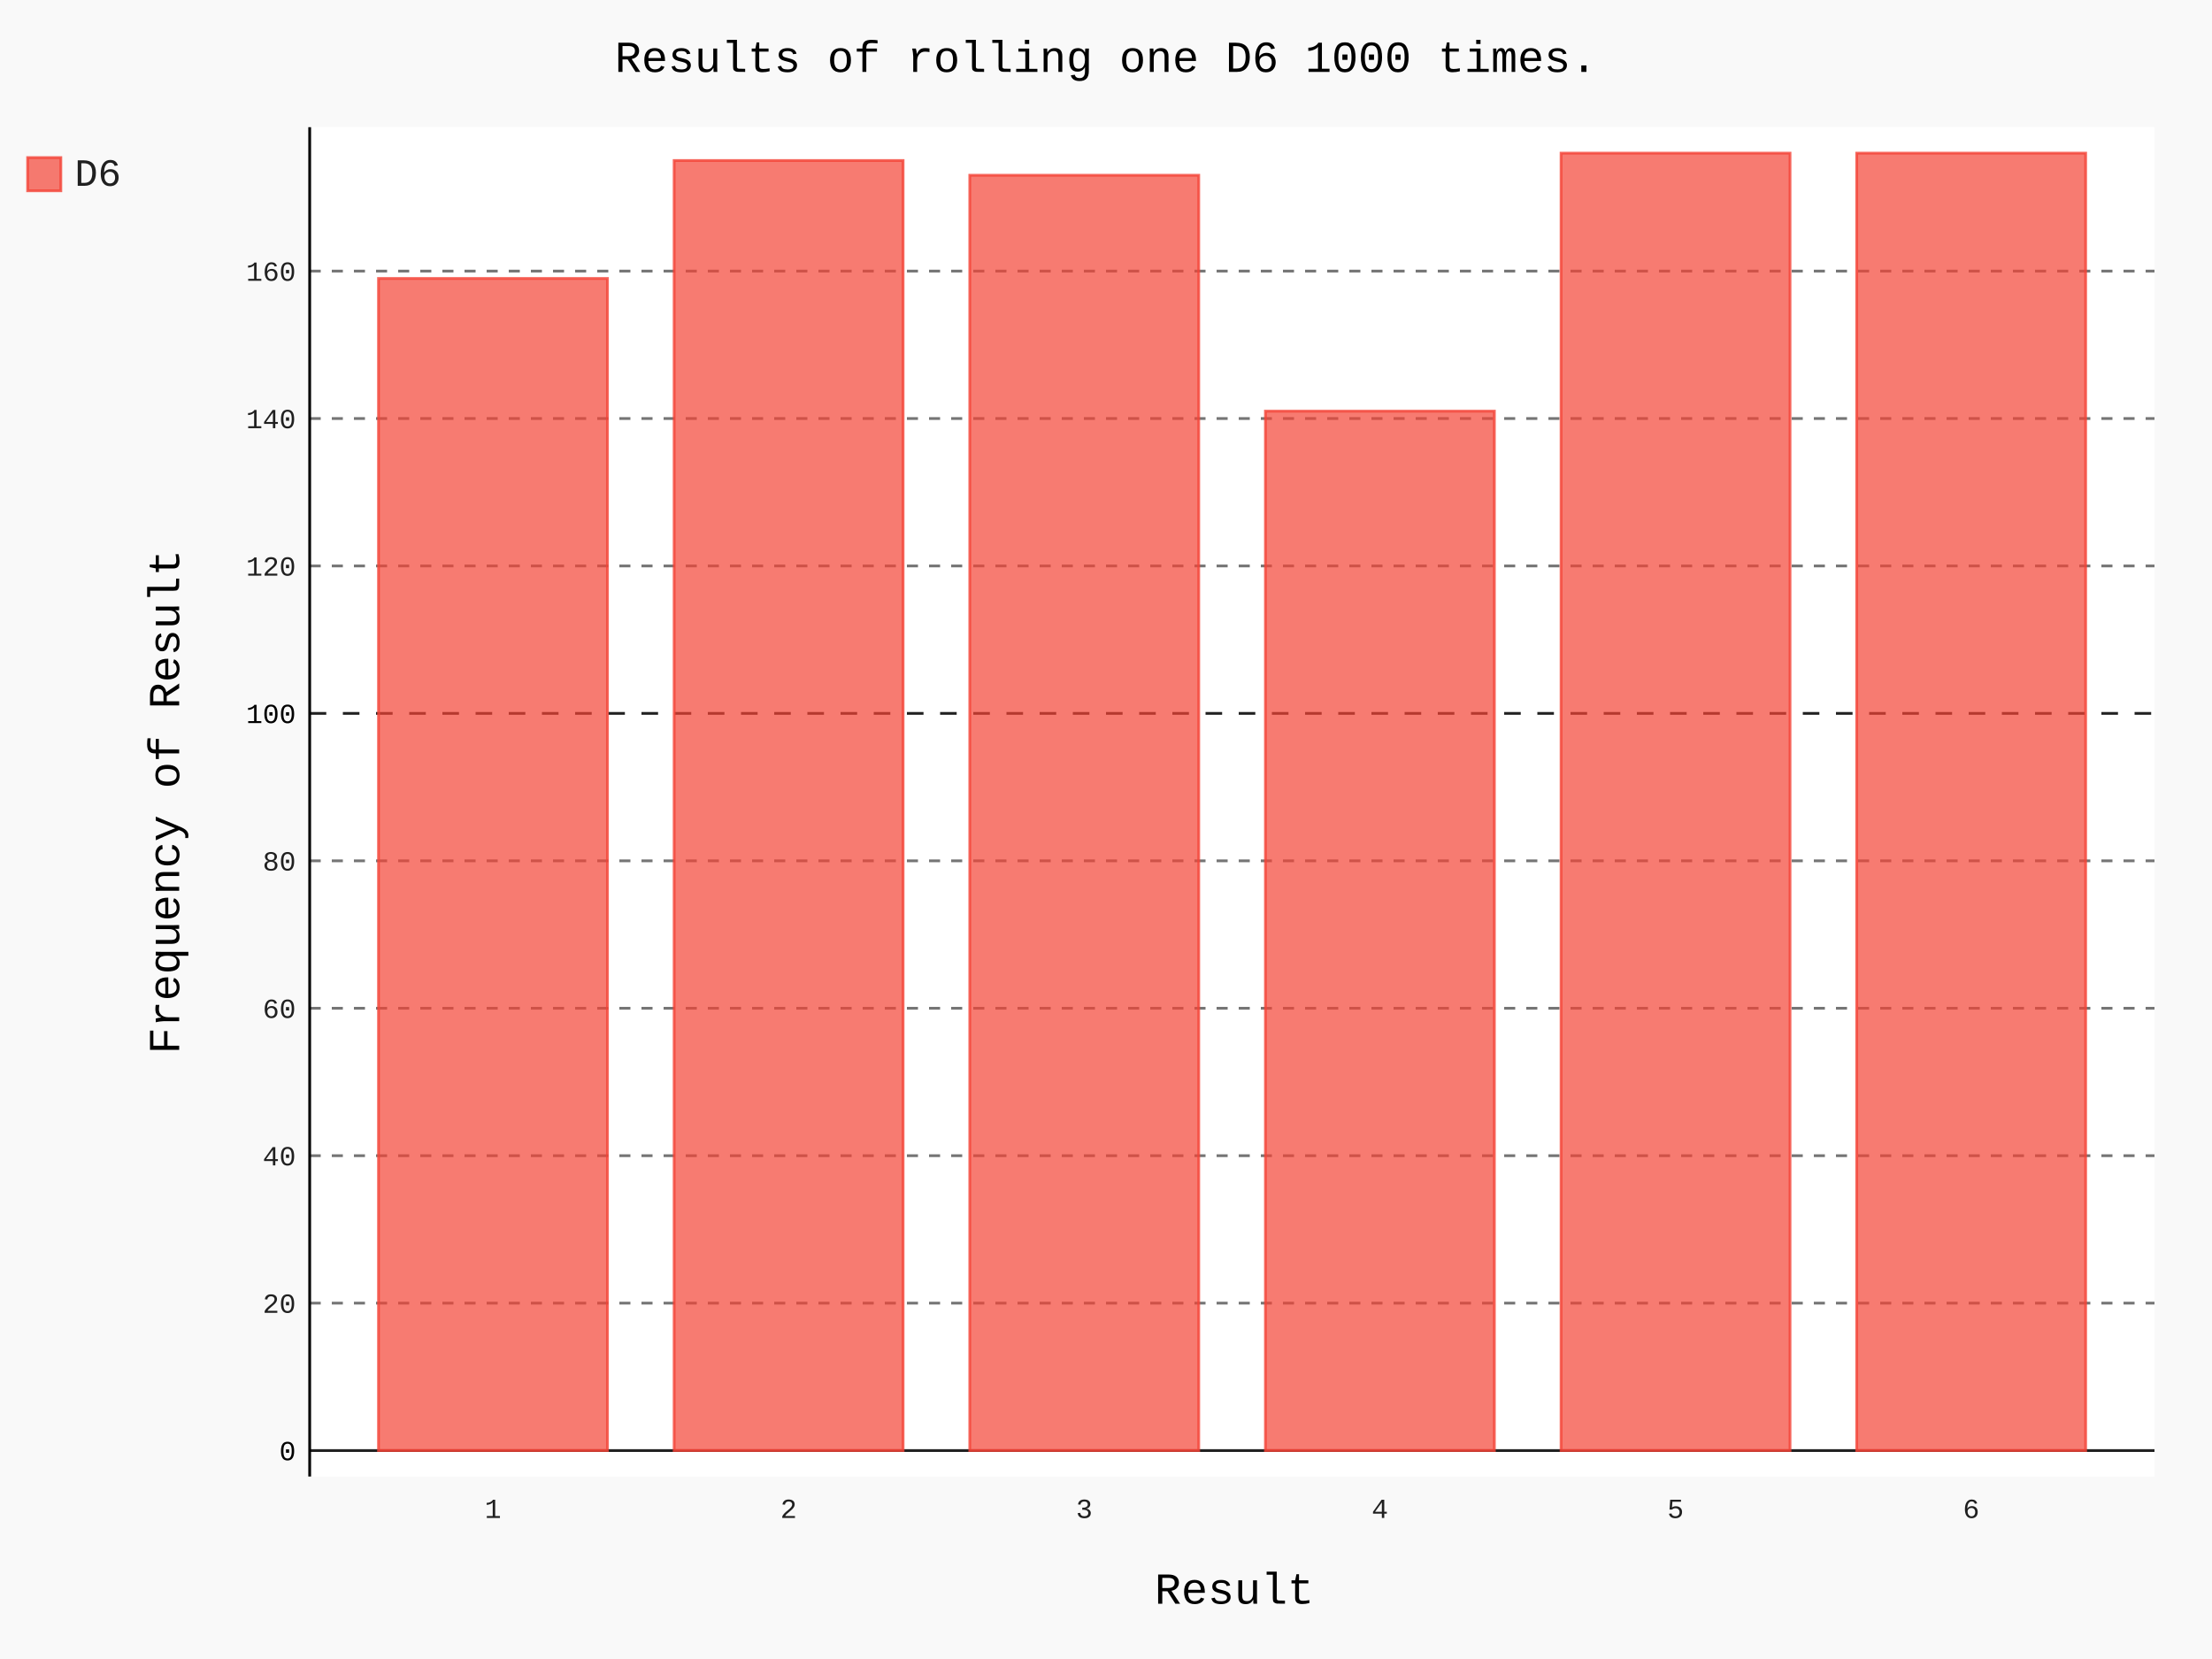
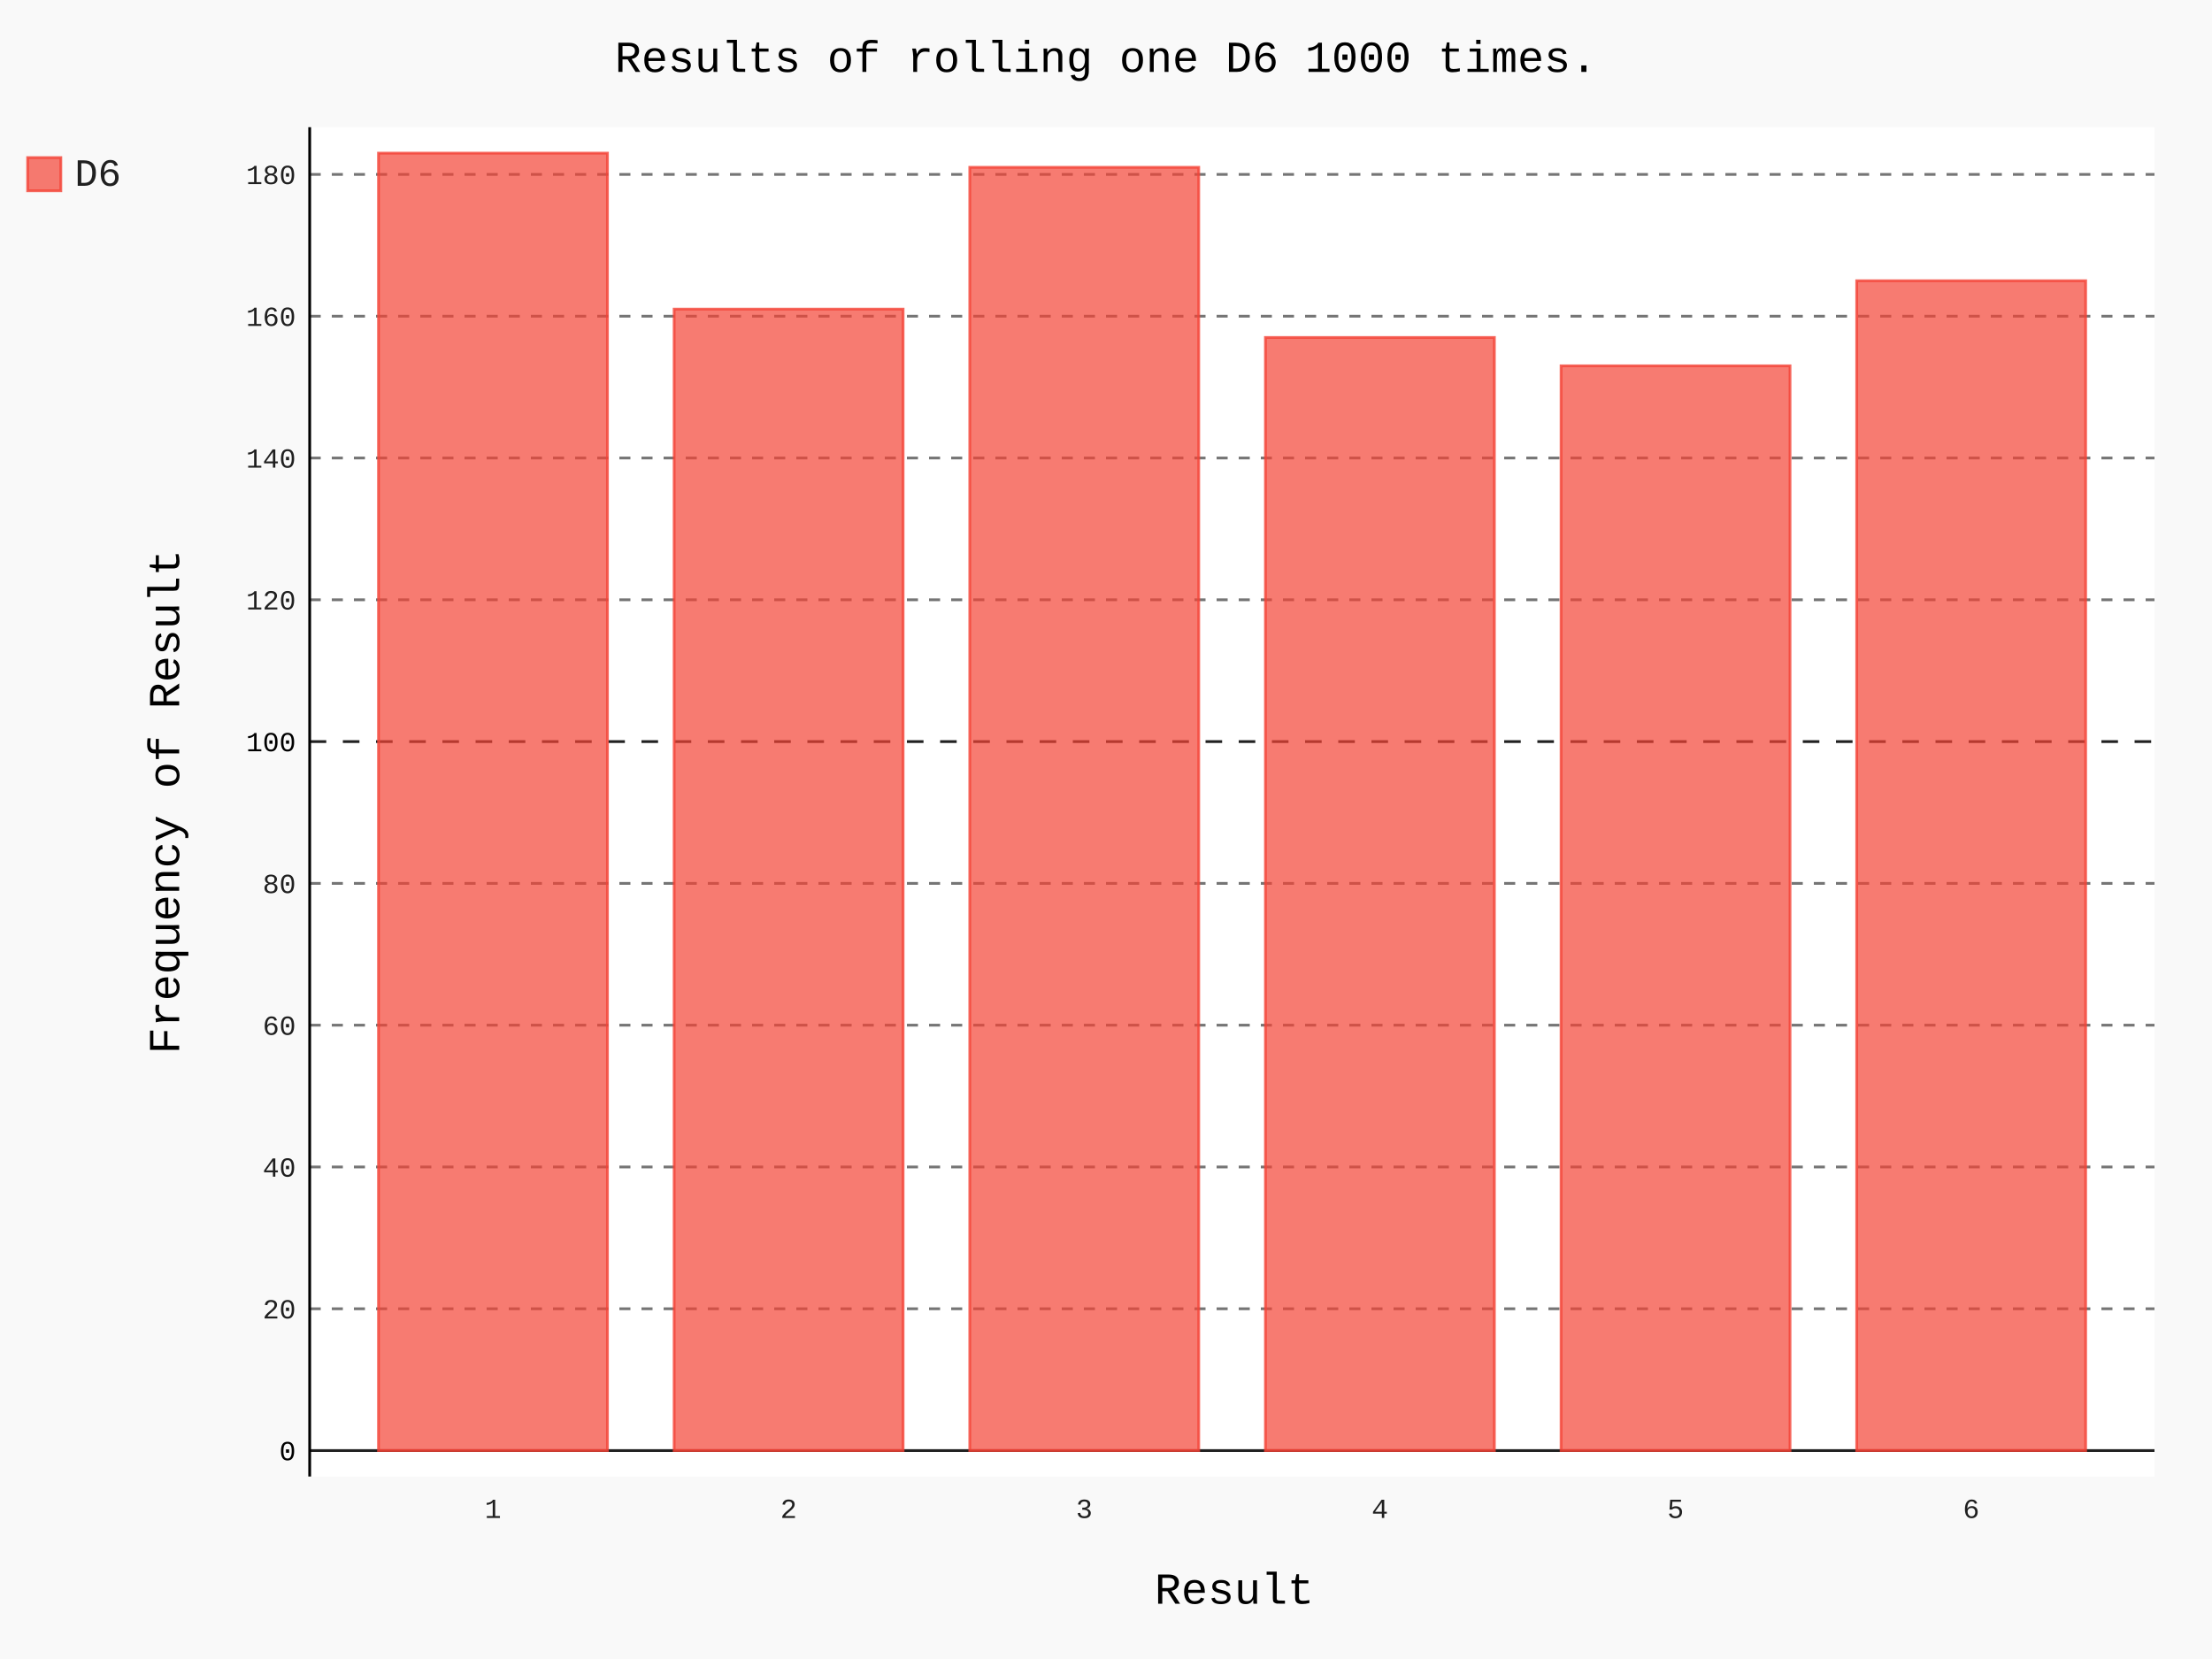
- <svg xmlns="http://www.w3.org/2000/svg" class="pygal-chart" id="chart-76589153-09db-47a6-ab8a-cdb95d30eb75" viewBox="0 0 800 600">
+ <svg xmlns="http://www.w3.org/2000/svg" class="pygal-chart" id="chart-7a9f9505-e42e-46b6-a589-91a3efe13ece" viewBox="0 0 800 600">
  <defs>
-     <style type="text/css">#chart-76589153-09db-47a6-ab8a-cdb95d30eb75{-webkit-user-select:none;-webkit-font-smoothing:antialiased;font-family:Consolas,"Liberation Mono",Menlo,Courier,monospace}#chart-76589153-09db-47a6-ab8a-cdb95d30eb75 .title{font-family:Consolas,"Liberation Mono",Menlo,Courier,monospace;font-size:16px}#chart-76589153-09db-47a6-ab8a-cdb95d30eb75 .legends .legend text{font-family:Consolas,"Liberation Mono",Menlo,Courier,monospace;font-size:14px}#chart-76589153-09db-47a6-ab8a-cdb95d30eb75 .axis text{font-family:Consolas,"Liberation Mono",Menlo,Courier,monospace;font-size:10px}#chart-76589153-09db-47a6-ab8a-cdb95d30eb75 .axis text.major{font-family:Consolas,"Liberation Mono",Menlo,Courier,monospace;font-size:10px}#chart-76589153-09db-47a6-ab8a-cdb95d30eb75 .text-overlay text.value{font-family:Consolas,"Liberation Mono",Menlo,Courier,monospace;font-size:16px}#chart-76589153-09db-47a6-ab8a-cdb95d30eb75 .text-overlay text.label{font-family:Consolas,"Liberation Mono",Menlo,Courier,monospace;font-size:10px}#chart-76589153-09db-47a6-ab8a-cdb95d30eb75 .tooltip{font-family:Consolas,"Liberation Mono",Menlo,Courier,monospace;font-size:14px}#chart-76589153-09db-47a6-ab8a-cdb95d30eb75 text.no_data{font-family:Consolas,"Liberation Mono",Menlo,Courier,monospace;font-size:64px}
- #chart-76589153-09db-47a6-ab8a-cdb95d30eb75{background-color:rgba(249,249,249,1)}#chart-76589153-09db-47a6-ab8a-cdb95d30eb75 path,#chart-76589153-09db-47a6-ab8a-cdb95d30eb75 line,#chart-76589153-09db-47a6-ab8a-cdb95d30eb75 rect,#chart-76589153-09db-47a6-ab8a-cdb95d30eb75 circle{-webkit-transition:150ms;-moz-transition:150ms;transition:150ms}#chart-76589153-09db-47a6-ab8a-cdb95d30eb75 .graph &gt; .background{fill:rgba(249,249,249,1)}#chart-76589153-09db-47a6-ab8a-cdb95d30eb75 .plot &gt; .background{fill:rgba(255,255,255,1)}#chart-76589153-09db-47a6-ab8a-cdb95d30eb75 .graph{fill:rgba(0,0,0,.87)}#chart-76589153-09db-47a6-ab8a-cdb95d30eb75 text.no_data{fill:rgba(0,0,0,1)}#chart-76589153-09db-47a6-ab8a-cdb95d30eb75 .title{fill:rgba(0,0,0,1)}#chart-76589153-09db-47a6-ab8a-cdb95d30eb75 .legends .legend text{fill:rgba(0,0,0,.87)}#chart-76589153-09db-47a6-ab8a-cdb95d30eb75 .legends .legend:hover text{fill:rgba(0,0,0,1)}#chart-76589153-09db-47a6-ab8a-cdb95d30eb75 .axis .line{stroke:rgba(0,0,0,1)}#chart-76589153-09db-47a6-ab8a-cdb95d30eb75 .axis .guide.line{stroke:rgba(0,0,0,.54)}#chart-76589153-09db-47a6-ab8a-cdb95d30eb75 .axis .major.line{stroke:rgba(0,0,0,.87)}#chart-76589153-09db-47a6-ab8a-cdb95d30eb75 .axis text.major{fill:rgba(0,0,0,1)}#chart-76589153-09db-47a6-ab8a-cdb95d30eb75 .axis.y .guides:hover .guide.line,#chart-76589153-09db-47a6-ab8a-cdb95d30eb75 .line-graph .axis.x .guides:hover .guide.line,#chart-76589153-09db-47a6-ab8a-cdb95d30eb75 .stackedline-graph .axis.x .guides:hover .guide.line,#chart-76589153-09db-47a6-ab8a-cdb95d30eb75 .xy-graph .axis.x .guides:hover .guide.line{stroke:rgba(0,0,0,1)}#chart-76589153-09db-47a6-ab8a-cdb95d30eb75 .axis .guides:hover text{fill:rgba(0,0,0,1)}#chart-76589153-09db-47a6-ab8a-cdb95d30eb75 .reactive{fill-opacity:.7;stroke-opacity:.8}#chart-76589153-09db-47a6-ab8a-cdb95d30eb75 .ci{stroke:rgba(0,0,0,.87)}#chart-76589153-09db-47a6-ab8a-cdb95d30eb75 .reactive.active,#chart-76589153-09db-47a6-ab8a-cdb95d30eb75 .active .reactive{fill-opacity:.8;stroke-opacity:.9;stroke-width:4}#chart-76589153-09db-47a6-ab8a-cdb95d30eb75 .ci .reactive.active{stroke-width:1.5}#chart-76589153-09db-47a6-ab8a-cdb95d30eb75 .series text{fill:rgba(0,0,0,1)}#chart-76589153-09db-47a6-ab8a-cdb95d30eb75 .tooltip rect{fill:rgba(255,255,255,1);stroke:rgba(0,0,0,1);-webkit-transition:opacity 150ms;-moz-transition:opacity 150ms;transition:opacity 150ms}#chart-76589153-09db-47a6-ab8a-cdb95d30eb75 .tooltip .label{fill:rgba(0,0,0,.87)}#chart-76589153-09db-47a6-ab8a-cdb95d30eb75 .tooltip .label{fill:rgba(0,0,0,.87)}#chart-76589153-09db-47a6-ab8a-cdb95d30eb75 .tooltip .legend{font-size:.8em;fill:rgba(0,0,0,.54)}#chart-76589153-09db-47a6-ab8a-cdb95d30eb75 .tooltip .x_label{font-size:.6em;fill:rgba(0,0,0,1)}#chart-76589153-09db-47a6-ab8a-cdb95d30eb75 .tooltip .xlink{font-size:.5em;text-decoration:underline}#chart-76589153-09db-47a6-ab8a-cdb95d30eb75 .tooltip .value{font-size:1.5em}#chart-76589153-09db-47a6-ab8a-cdb95d30eb75 .bound{font-size:.5em}#chart-76589153-09db-47a6-ab8a-cdb95d30eb75 .max-value{font-size:.75em;fill:rgba(0,0,0,.54)}#chart-76589153-09db-47a6-ab8a-cdb95d30eb75 .map-element{fill:rgba(255,255,255,1);stroke:rgba(0,0,0,.54) !important}#chart-76589153-09db-47a6-ab8a-cdb95d30eb75 .map-element .reactive{fill-opacity:inherit;stroke-opacity:inherit}#chart-76589153-09db-47a6-ab8a-cdb95d30eb75 .color-0,#chart-76589153-09db-47a6-ab8a-cdb95d30eb75 .color-0 a:visited{stroke:#F44336;fill:#F44336}#chart-76589153-09db-47a6-ab8a-cdb95d30eb75 .text-overlay .color-0 text{fill:black}
- #chart-76589153-09db-47a6-ab8a-cdb95d30eb75 text.no_data{text-anchor:middle}#chart-76589153-09db-47a6-ab8a-cdb95d30eb75 .guide.line{fill:none}#chart-76589153-09db-47a6-ab8a-cdb95d30eb75 .centered{text-anchor:middle}#chart-76589153-09db-47a6-ab8a-cdb95d30eb75 .title{text-anchor:middle}#chart-76589153-09db-47a6-ab8a-cdb95d30eb75 .legends .legend text{fill-opacity:1}#chart-76589153-09db-47a6-ab8a-cdb95d30eb75 .axis.x text{text-anchor:middle}#chart-76589153-09db-47a6-ab8a-cdb95d30eb75 .axis.x:not(.web) text[transform]{text-anchor:start}#chart-76589153-09db-47a6-ab8a-cdb95d30eb75 .axis.x:not(.web) text[transform].backwards{text-anchor:end}#chart-76589153-09db-47a6-ab8a-cdb95d30eb75 .axis.y text{text-anchor:end}#chart-76589153-09db-47a6-ab8a-cdb95d30eb75 .axis.y text[transform].backwards{text-anchor:start}#chart-76589153-09db-47a6-ab8a-cdb95d30eb75 .axis.y2 text{text-anchor:start}#chart-76589153-09db-47a6-ab8a-cdb95d30eb75 .axis.y2 text[transform].backwards{text-anchor:end}#chart-76589153-09db-47a6-ab8a-cdb95d30eb75 .axis .guide.line{stroke-dasharray:4,4}#chart-76589153-09db-47a6-ab8a-cdb95d30eb75 .axis .major.guide.line{stroke-dasharray:6,6}#chart-76589153-09db-47a6-ab8a-cdb95d30eb75 .horizontal .axis.y .guide.line,#chart-76589153-09db-47a6-ab8a-cdb95d30eb75 .horizontal .axis.y2 .guide.line,#chart-76589153-09db-47a6-ab8a-cdb95d30eb75 .vertical .axis.x .guide.line{opacity:0}#chart-76589153-09db-47a6-ab8a-cdb95d30eb75 .horizontal .axis.always_show .guide.line,#chart-76589153-09db-47a6-ab8a-cdb95d30eb75 .vertical .axis.always_show .guide.line{opacity:1 !important}#chart-76589153-09db-47a6-ab8a-cdb95d30eb75 .axis.y .guides:hover .guide.line,#chart-76589153-09db-47a6-ab8a-cdb95d30eb75 .axis.y2 .guides:hover .guide.line,#chart-76589153-09db-47a6-ab8a-cdb95d30eb75 .axis.x .guides:hover .guide.line{opacity:1}#chart-76589153-09db-47a6-ab8a-cdb95d30eb75 .axis .guides:hover text{opacity:1}#chart-76589153-09db-47a6-ab8a-cdb95d30eb75 .nofill{fill:none}#chart-76589153-09db-47a6-ab8a-cdb95d30eb75 .subtle-fill{fill-opacity:.2}#chart-76589153-09db-47a6-ab8a-cdb95d30eb75 .dot{stroke-width:1px;fill-opacity:1}#chart-76589153-09db-47a6-ab8a-cdb95d30eb75 .dot.active{stroke-width:5px}#chart-76589153-09db-47a6-ab8a-cdb95d30eb75 .dot.negative{fill:transparent}#chart-76589153-09db-47a6-ab8a-cdb95d30eb75 text,#chart-76589153-09db-47a6-ab8a-cdb95d30eb75 tspan{stroke:none !important}#chart-76589153-09db-47a6-ab8a-cdb95d30eb75 .series text.active{opacity:1}#chart-76589153-09db-47a6-ab8a-cdb95d30eb75 .tooltip rect{fill-opacity:.95;stroke-width:.5}#chart-76589153-09db-47a6-ab8a-cdb95d30eb75 .tooltip text{fill-opacity:1}#chart-76589153-09db-47a6-ab8a-cdb95d30eb75 .showable{visibility:hidden}#chart-76589153-09db-47a6-ab8a-cdb95d30eb75 .showable.shown{visibility:visible}#chart-76589153-09db-47a6-ab8a-cdb95d30eb75 .gauge-background{fill:rgba(229,229,229,1);stroke:none}#chart-76589153-09db-47a6-ab8a-cdb95d30eb75 .bg-lines{stroke:rgba(249,249,249,1);stroke-width:2px}</style>
+     <style type="text/css">#chart-7a9f9505-e42e-46b6-a589-91a3efe13ece{-webkit-user-select:none;-webkit-font-smoothing:antialiased;font-family:Consolas,"Liberation Mono",Menlo,Courier,monospace}#chart-7a9f9505-e42e-46b6-a589-91a3efe13ece .title{font-family:Consolas,"Liberation Mono",Menlo,Courier,monospace;font-size:16px}#chart-7a9f9505-e42e-46b6-a589-91a3efe13ece .legends .legend text{font-family:Consolas,"Liberation Mono",Menlo,Courier,monospace;font-size:14px}#chart-7a9f9505-e42e-46b6-a589-91a3efe13ece .axis text{font-family:Consolas,"Liberation Mono",Menlo,Courier,monospace;font-size:10px}#chart-7a9f9505-e42e-46b6-a589-91a3efe13ece .axis text.major{font-family:Consolas,"Liberation Mono",Menlo,Courier,monospace;font-size:10px}#chart-7a9f9505-e42e-46b6-a589-91a3efe13ece .text-overlay text.value{font-family:Consolas,"Liberation Mono",Menlo,Courier,monospace;font-size:16px}#chart-7a9f9505-e42e-46b6-a589-91a3efe13ece .text-overlay text.label{font-family:Consolas,"Liberation Mono",Menlo,Courier,monospace;font-size:10px}#chart-7a9f9505-e42e-46b6-a589-91a3efe13ece .tooltip{font-family:Consolas,"Liberation Mono",Menlo,Courier,monospace;font-size:14px}#chart-7a9f9505-e42e-46b6-a589-91a3efe13ece text.no_data{font-family:Consolas,"Liberation Mono",Menlo,Courier,monospace;font-size:64px}
+ #chart-7a9f9505-e42e-46b6-a589-91a3efe13ece{background-color:rgba(249,249,249,1)}#chart-7a9f9505-e42e-46b6-a589-91a3efe13ece path,#chart-7a9f9505-e42e-46b6-a589-91a3efe13ece line,#chart-7a9f9505-e42e-46b6-a589-91a3efe13ece rect,#chart-7a9f9505-e42e-46b6-a589-91a3efe13ece circle{-webkit-transition:150ms;-moz-transition:150ms;transition:150ms}#chart-7a9f9505-e42e-46b6-a589-91a3efe13ece .graph &gt; .background{fill:rgba(249,249,249,1)}#chart-7a9f9505-e42e-46b6-a589-91a3efe13ece .plot &gt; .background{fill:rgba(255,255,255,1)}#chart-7a9f9505-e42e-46b6-a589-91a3efe13ece .graph{fill:rgba(0,0,0,.87)}#chart-7a9f9505-e42e-46b6-a589-91a3efe13ece text.no_data{fill:rgba(0,0,0,1)}#chart-7a9f9505-e42e-46b6-a589-91a3efe13ece .title{fill:rgba(0,0,0,1)}#chart-7a9f9505-e42e-46b6-a589-91a3efe13ece .legends .legend text{fill:rgba(0,0,0,.87)}#chart-7a9f9505-e42e-46b6-a589-91a3efe13ece .legends .legend:hover text{fill:rgba(0,0,0,1)}#chart-7a9f9505-e42e-46b6-a589-91a3efe13ece .axis .line{stroke:rgba(0,0,0,1)}#chart-7a9f9505-e42e-46b6-a589-91a3efe13ece .axis .guide.line{stroke:rgba(0,0,0,.54)}#chart-7a9f9505-e42e-46b6-a589-91a3efe13ece .axis .major.line{stroke:rgba(0,0,0,.87)}#chart-7a9f9505-e42e-46b6-a589-91a3efe13ece .axis text.major{fill:rgba(0,0,0,1)}#chart-7a9f9505-e42e-46b6-a589-91a3efe13ece .axis.y .guides:hover .guide.line,#chart-7a9f9505-e42e-46b6-a589-91a3efe13ece .line-graph .axis.x .guides:hover .guide.line,#chart-7a9f9505-e42e-46b6-a589-91a3efe13ece .stackedline-graph .axis.x .guides:hover .guide.line,#chart-7a9f9505-e42e-46b6-a589-91a3efe13ece .xy-graph .axis.x .guides:hover .guide.line{stroke:rgba(0,0,0,1)}#chart-7a9f9505-e42e-46b6-a589-91a3efe13ece .axis .guides:hover text{fill:rgba(0,0,0,1)}#chart-7a9f9505-e42e-46b6-a589-91a3efe13ece .reactive{fill-opacity:.7;stroke-opacity:.8}#chart-7a9f9505-e42e-46b6-a589-91a3efe13ece .ci{stroke:rgba(0,0,0,.87)}#chart-7a9f9505-e42e-46b6-a589-91a3efe13ece .reactive.active,#chart-7a9f9505-e42e-46b6-a589-91a3efe13ece .active .reactive{fill-opacity:.8;stroke-opacity:.9;stroke-width:4}#chart-7a9f9505-e42e-46b6-a589-91a3efe13ece .ci .reactive.active{stroke-width:1.5}#chart-7a9f9505-e42e-46b6-a589-91a3efe13ece .series text{fill:rgba(0,0,0,1)}#chart-7a9f9505-e42e-46b6-a589-91a3efe13ece .tooltip rect{fill:rgba(255,255,255,1);stroke:rgba(0,0,0,1);-webkit-transition:opacity 150ms;-moz-transition:opacity 150ms;transition:opacity 150ms}#chart-7a9f9505-e42e-46b6-a589-91a3efe13ece .tooltip .label{fill:rgba(0,0,0,.87)}#chart-7a9f9505-e42e-46b6-a589-91a3efe13ece .tooltip .label{fill:rgba(0,0,0,.87)}#chart-7a9f9505-e42e-46b6-a589-91a3efe13ece .tooltip .legend{font-size:.8em;fill:rgba(0,0,0,.54)}#chart-7a9f9505-e42e-46b6-a589-91a3efe13ece .tooltip .x_label{font-size:.6em;fill:rgba(0,0,0,1)}#chart-7a9f9505-e42e-46b6-a589-91a3efe13ece .tooltip .xlink{font-size:.5em;text-decoration:underline}#chart-7a9f9505-e42e-46b6-a589-91a3efe13ece .tooltip .value{font-size:1.5em}#chart-7a9f9505-e42e-46b6-a589-91a3efe13ece .bound{font-size:.5em}#chart-7a9f9505-e42e-46b6-a589-91a3efe13ece .max-value{font-size:.75em;fill:rgba(0,0,0,.54)}#chart-7a9f9505-e42e-46b6-a589-91a3efe13ece .map-element{fill:rgba(255,255,255,1);stroke:rgba(0,0,0,.54) !important}#chart-7a9f9505-e42e-46b6-a589-91a3efe13ece .map-element .reactive{fill-opacity:inherit;stroke-opacity:inherit}#chart-7a9f9505-e42e-46b6-a589-91a3efe13ece .color-0,#chart-7a9f9505-e42e-46b6-a589-91a3efe13ece .color-0 a:visited{stroke:#F44336;fill:#F44336}#chart-7a9f9505-e42e-46b6-a589-91a3efe13ece .text-overlay .color-0 text{fill:black}
+ #chart-7a9f9505-e42e-46b6-a589-91a3efe13ece text.no_data{text-anchor:middle}#chart-7a9f9505-e42e-46b6-a589-91a3efe13ece .guide.line{fill:none}#chart-7a9f9505-e42e-46b6-a589-91a3efe13ece .centered{text-anchor:middle}#chart-7a9f9505-e42e-46b6-a589-91a3efe13ece .title{text-anchor:middle}#chart-7a9f9505-e42e-46b6-a589-91a3efe13ece .legends .legend text{fill-opacity:1}#chart-7a9f9505-e42e-46b6-a589-91a3efe13ece .axis.x text{text-anchor:middle}#chart-7a9f9505-e42e-46b6-a589-91a3efe13ece .axis.x:not(.web) text[transform]{text-anchor:start}#chart-7a9f9505-e42e-46b6-a589-91a3efe13ece .axis.x:not(.web) text[transform].backwards{text-anchor:end}#chart-7a9f9505-e42e-46b6-a589-91a3efe13ece .axis.y text{text-anchor:end}#chart-7a9f9505-e42e-46b6-a589-91a3efe13ece .axis.y text[transform].backwards{text-anchor:start}#chart-7a9f9505-e42e-46b6-a589-91a3efe13ece .axis.y2 text{text-anchor:start}#chart-7a9f9505-e42e-46b6-a589-91a3efe13ece .axis.y2 text[transform].backwards{text-anchor:end}#chart-7a9f9505-e42e-46b6-a589-91a3efe13ece .axis .guide.line{stroke-dasharray:4,4}#chart-7a9f9505-e42e-46b6-a589-91a3efe13ece .axis .major.guide.line{stroke-dasharray:6,6}#chart-7a9f9505-e42e-46b6-a589-91a3efe13ece .horizontal .axis.y .guide.line,#chart-7a9f9505-e42e-46b6-a589-91a3efe13ece .horizontal .axis.y2 .guide.line,#chart-7a9f9505-e42e-46b6-a589-91a3efe13ece .vertical .axis.x .guide.line{opacity:0}#chart-7a9f9505-e42e-46b6-a589-91a3efe13ece .horizontal .axis.always_show .guide.line,#chart-7a9f9505-e42e-46b6-a589-91a3efe13ece .vertical .axis.always_show .guide.line{opacity:1 !important}#chart-7a9f9505-e42e-46b6-a589-91a3efe13ece .axis.y .guides:hover .guide.line,#chart-7a9f9505-e42e-46b6-a589-91a3efe13ece .axis.y2 .guides:hover .guide.line,#chart-7a9f9505-e42e-46b6-a589-91a3efe13ece .axis.x .guides:hover .guide.line{opacity:1}#chart-7a9f9505-e42e-46b6-a589-91a3efe13ece .axis .guides:hover text{opacity:1}#chart-7a9f9505-e42e-46b6-a589-91a3efe13ece .nofill{fill:none}#chart-7a9f9505-e42e-46b6-a589-91a3efe13ece .subtle-fill{fill-opacity:.2}#chart-7a9f9505-e42e-46b6-a589-91a3efe13ece .dot{stroke-width:1px;fill-opacity:1}#chart-7a9f9505-e42e-46b6-a589-91a3efe13ece .dot.active{stroke-width:5px}#chart-7a9f9505-e42e-46b6-a589-91a3efe13ece .dot.negative{fill:transparent}#chart-7a9f9505-e42e-46b6-a589-91a3efe13ece text,#chart-7a9f9505-e42e-46b6-a589-91a3efe13ece tspan{stroke:none !important}#chart-7a9f9505-e42e-46b6-a589-91a3efe13ece .series text.active{opacity:1}#chart-7a9f9505-e42e-46b6-a589-91a3efe13ece .tooltip rect{fill-opacity:.95;stroke-width:.5}#chart-7a9f9505-e42e-46b6-a589-91a3efe13ece .tooltip text{fill-opacity:1}#chart-7a9f9505-e42e-46b6-a589-91a3efe13ece .showable{visibility:hidden}#chart-7a9f9505-e42e-46b6-a589-91a3efe13ece .showable.shown{visibility:visible}#chart-7a9f9505-e42e-46b6-a589-91a3efe13ece .gauge-background{fill:rgba(229,229,229,1);stroke:none}#chart-7a9f9505-e42e-46b6-a589-91a3efe13ece .bg-lines{stroke:rgba(249,249,249,1);stroke-width:2px}</style>
  </defs>
  <g class="graph bar-graph vertical">
    <rect class="background" height="600" width="800" x="0" y="0" />
    <g class="plot" transform="translate(112, 46)">
      <rect class="background" height="488" width="667.2" x="0" y="0" />
      <g class="axis y always_show">
        <g class="guides">
          <path class="axis major line" d="M0 478.615 h667.2" />
          <text class="major" x="-5" y="482.115">0</text>
        </g>
        <g class="guides">
-           <path class="guide line" d="M0 425.294 h667.2" />
-           <text class="" x="-5" y="428.794">20</text>
+           <path class="guide line" d="M0 427.333 h667.2" />
+           <text class="" x="-5" y="430.833">20</text>
        </g>
        <g class="guides">
-           <path class="guide line" d="M0 371.972 h667.2" />
-           <text class="" x="-5" y="375.472">40</text>
+           <path class="guide line" d="M0 376.051 h667.2" />
+           <text class="" x="-5" y="379.551">40</text>
        </g>
        <g class="guides">
-           <path class="guide line" d="M0 318.65 h667.2" />
-           <text class="" x="-5" y="322.15">60</text>
+           <path class="guide line" d="M0 324.769 h667.2" />
+           <text class="" x="-5" y="328.269">60</text>
        </g>
        <g class="guides">
-           <path class="guide line" d="M0 265.329 h667.2" />
-           <text class="" x="-5" y="268.829">80</text>
+           <path class="guide line" d="M0 273.487 h667.2" />
+           <text class="" x="-5" y="276.987">80</text>
        </g>
        <g class="guides">
-           <path class="major guide line" d="M0 212.007 h667.2" />
-           <text class="major" x="-5" y="215.507">100</text>
+           <path class="major guide line" d="M0 222.205 h667.2" />
+           <text class="major" x="-5" y="225.705">100</text>
        </g>
        <g class="guides">
-           <path class="guide line" d="M0 158.685 h667.2" />
-           <text class="" x="-5" y="162.185">120</text>
+           <path class="guide line" d="M0 170.923 h667.2" />
+           <text class="" x="-5" y="174.423">120</text>
        </g>
        <g class="guides">
-           <path class="guide line" d="M0 105.364 h667.2" />
-           <text class="" x="-5" y="108.864">140</text>
+           <path class="guide line" d="M0 119.641 h667.2" />
+           <text class="" x="-5" y="123.141">140</text>
        </g>
        <g class="guides">
-           <path class="guide line" d="M0 52.042 h667.2" />
-           <text class="" x="-5" y="55.542">160</text>
+           <path class="guide line" d="M0 68.359 h667.2" />
+           <text class="" x="-5" y="71.859">160</text>
+         </g>
+         <g class="guides">
+           <path class="guide line" d="M0 17.077 h667.2" />
+           <text class="" x="-5" y="20.577">180</text>
        </g>
      </g>
      <g class="axis x">
        <path class="line" d="M0 0 v488" />
        <g class="guides">
          <path class="guide line" d="M66.292 0 v488" />
          <text class="" x="66.292" y="503.0">1</text>
        </g>
        <g class="guides">
          <path class="guide line" d="M173.215 0 v488" />
          <text class="" x="173.215" y="503.0">2</text>
        </g>
        <g class="guides">
          <path class="guide line" d="M280.138 0 v488" />
          <text class="" x="280.138" y="503.0">3</text>
        </g>
        <g class="guides">
          <path class="guide line" d="M387.062 0 v488" />
          <text class="" x="387.062" y="503.0">4</text>
        </g>
        <g class="guides">
          <path class="guide line" d="M493.985 0 v488" />
          <text class="" x="493.985" y="503.0">5</text>
        </g>
        <g class="guides">
          <path class="guide line" d="M600.908 0 v488" />
          <text class="" x="600.908" y="503.0">6</text>
        </g>
      </g>
      <g class="series serie-0 color-0">
        <g class="bars">
          <g class="bar">
-             <rect class="rect reactive tooltip-trigger" height="423.907" rx="0" ry="0" width="82.801" x="24.892" y="54.708" />
+             <rect class="rect reactive tooltip-trigger" height="469.231" rx="0" ry="0" width="82.801" x="24.892" y="9.385" />
          </g>
          <g class="bar">
-             <rect class="rect reactive tooltip-trigger" height="466.565" rx="0" ry="0" width="82.801" x="131.815" y="12.051" />
+             <rect class="rect reactive tooltip-trigger" height="412.821" rx="0" ry="0" width="82.801" x="131.815" y="65.795" />
          </g>
          <g class="bar">
-             <rect class="rect reactive tooltip-trigger" height="461.233" rx="0" ry="0" width="82.801" x="238.738" y="17.383" />
+             <rect class="rect reactive tooltip-trigger" height="464.103" rx="0" ry="0" width="82.801" x="238.738" y="14.513" />
          </g>
          <g class="bar">
-             <rect class="rect reactive tooltip-trigger" height="375.918" rx="0" ry="0" width="82.801" x="345.661" y="102.698" />
+             <rect class="rect reactive tooltip-trigger" height="402.564" rx="0" ry="0" width="82.801" x="345.661" y="76.051" />
          </g>
          <g class="bar">
-             <rect class="rect reactive tooltip-trigger" height="469.231" rx="0" ry="0" width="82.801" x="452.584" y="9.385" />
+             <rect class="rect reactive tooltip-trigger" height="392.308" rx="0" ry="0" width="82.801" x="452.584" y="86.308" />
          </g>
          <g class="bar">
-             <rect class="rect reactive tooltip-trigger" height="469.231" rx="0" ry="0" width="82.801" x="559.507" y="9.385" />
+             <rect class="rect reactive tooltip-trigger" height="423.077" rx="0" ry="0" width="82.801" x="559.507" y="55.538" />
          </g>
        </g>
      </g>
    </g>
    <g class="titles">
      <text class="title plot_title" x="400.0" y="26">Results of rolling one D6 1000 times.</text>
      <text class="title" x="446.4" y="580">Result</text>
      <text class="title" transform="rotate(-90 38.8 290)" x="38.8" y="316.0">Frequency of Result</text>
    </g>
    <g class="plot overlay" transform="translate(112, 46)">
      <g class="series serie-0 color-0" />
    </g>
    <g class="plot text-overlay" transform="translate(112, 46)">
      <g class="series serie-0 color-0" />
    </g>
    <g class="plot tooltip-overlay" transform="translate(112, 46)">
      <g class="tooltip" style="opacity: 0" transform="translate(0 0)">
        <rect class="tooltip-box" height="0" rx="0" ry="0" width="0" />
        <g class="text" />
      </g>
    </g>
    <g class="legends" transform="translate(10, 56)">
      <g class="legend reactive activate-serie" id="activate-serie-0">
        <rect class="color-0 reactive" height="12" width="12" x="0.0" y="1.0" />
        <text x="17.0" y="11.2">D6</text>
      </g>
    </g>
    <g class="legends" transform="translate(790, 56)" />
  </g>
</svg>
